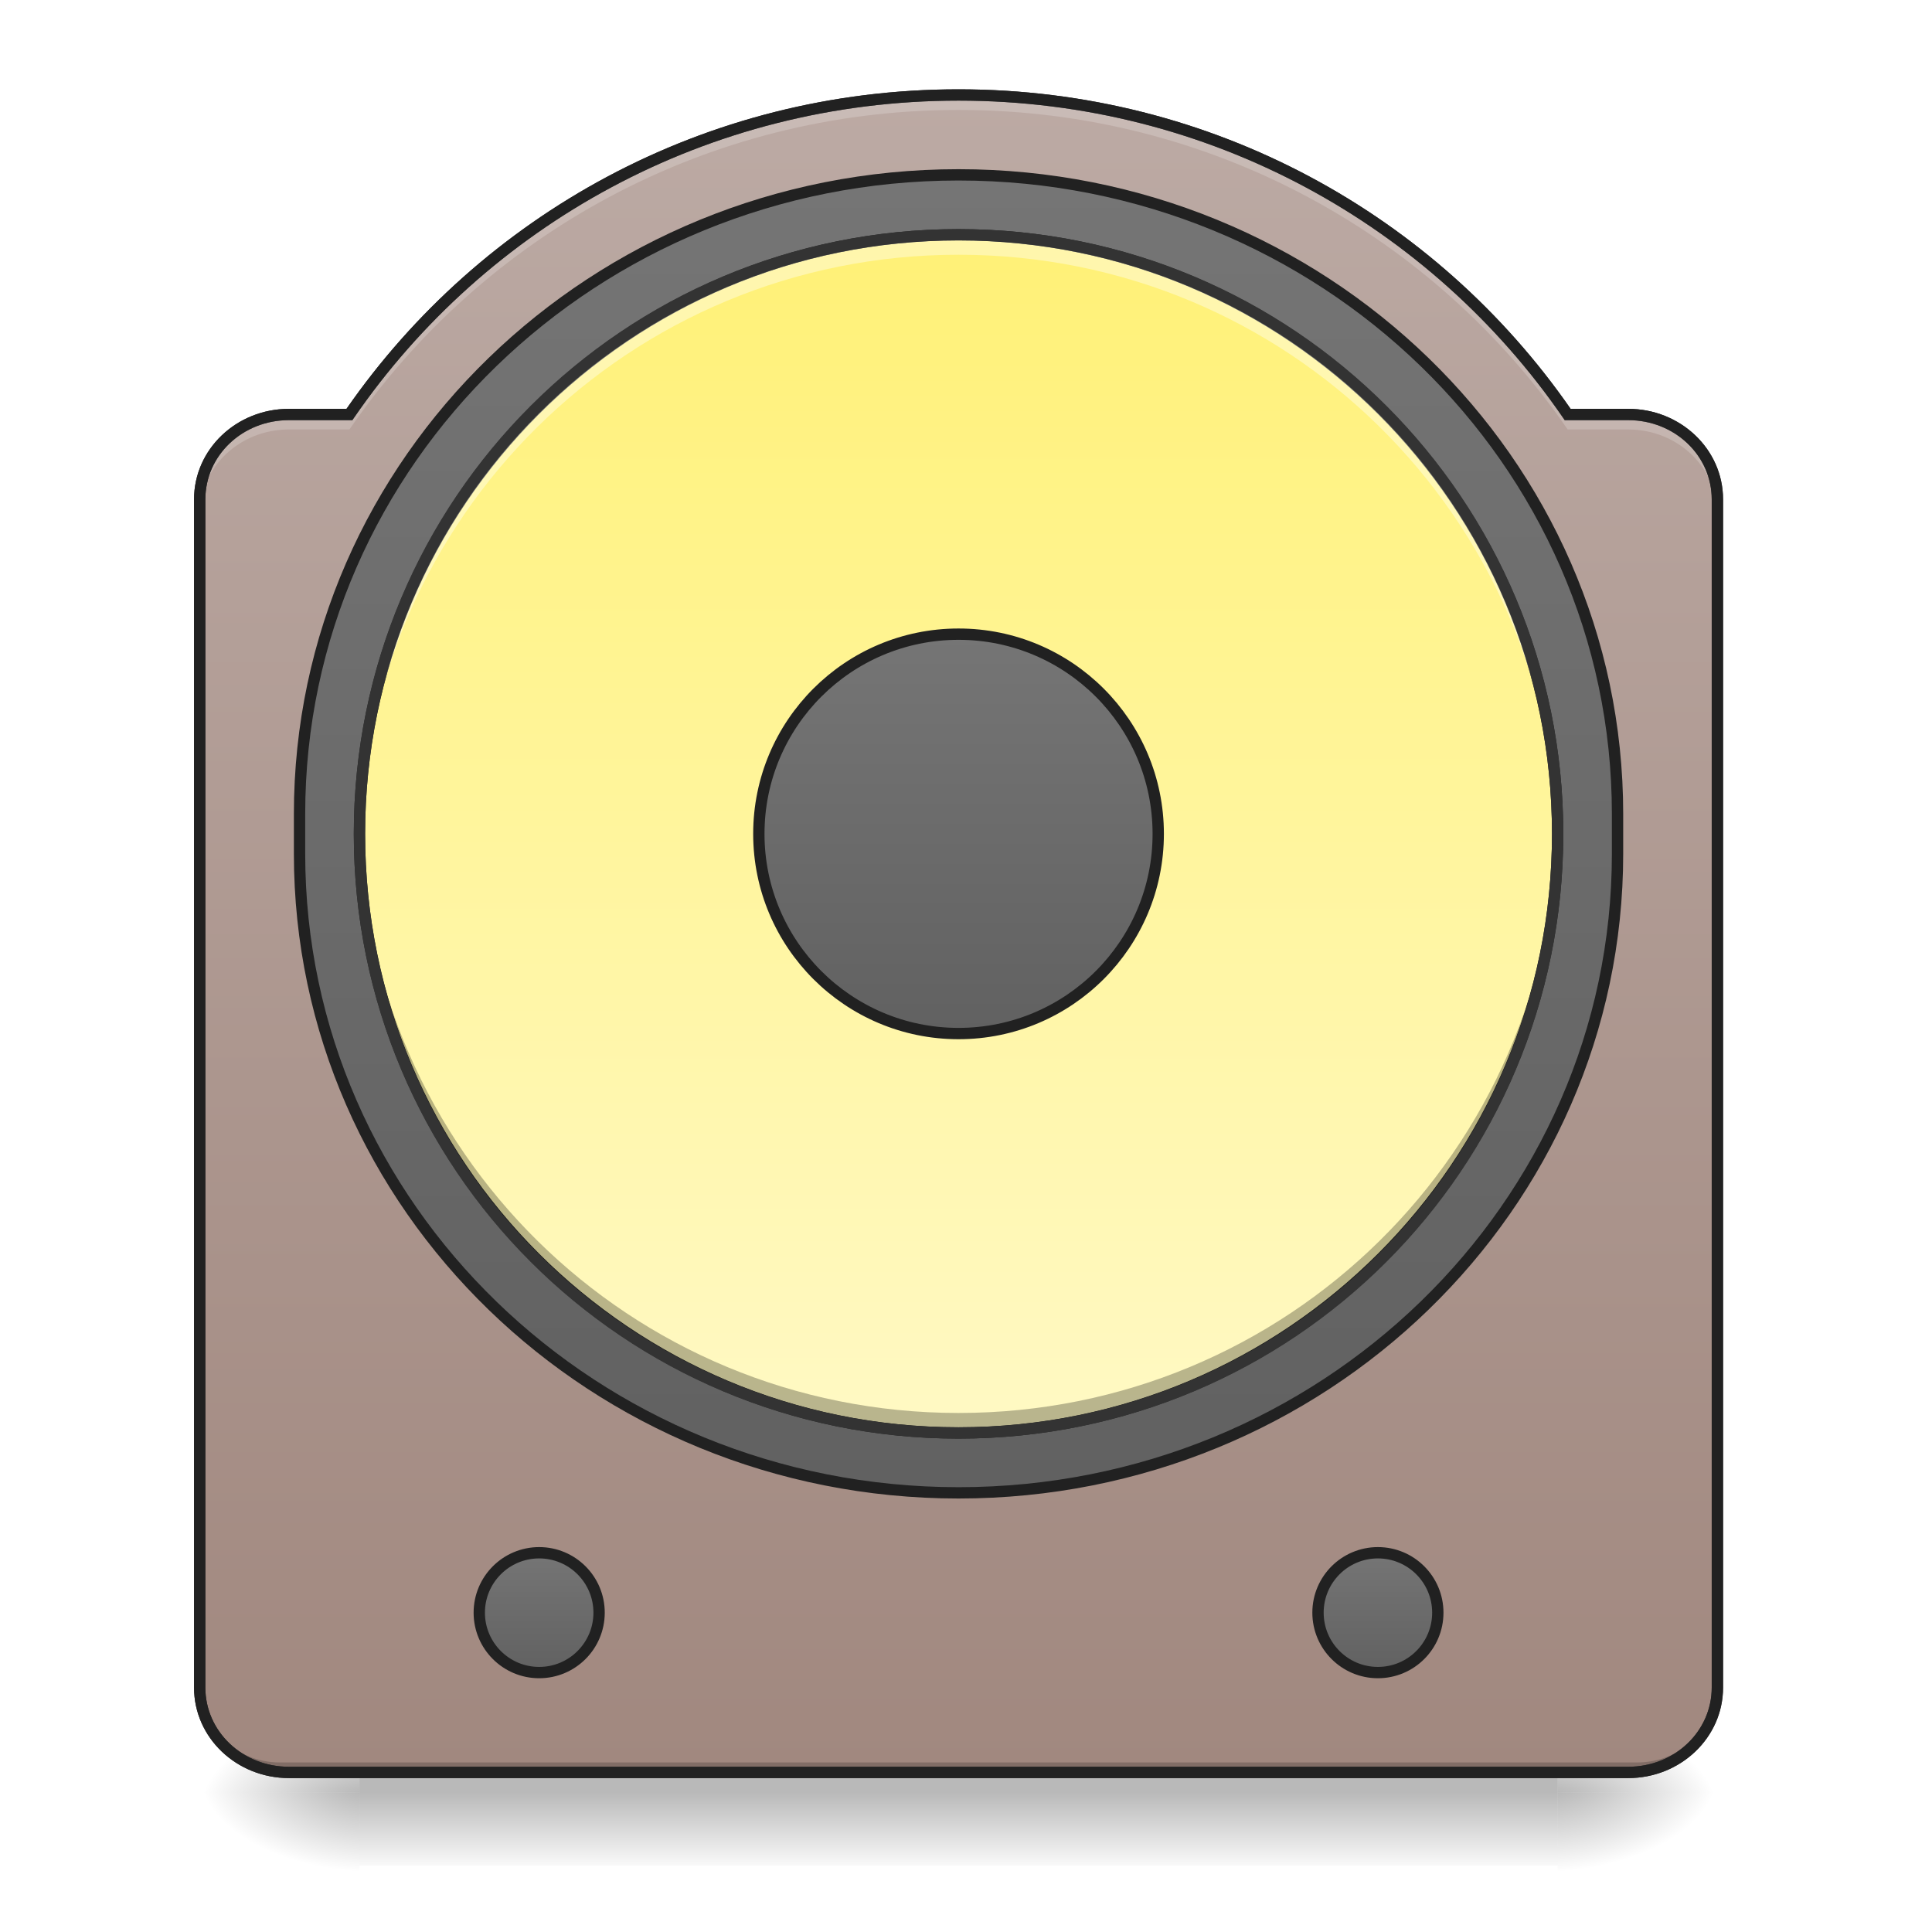
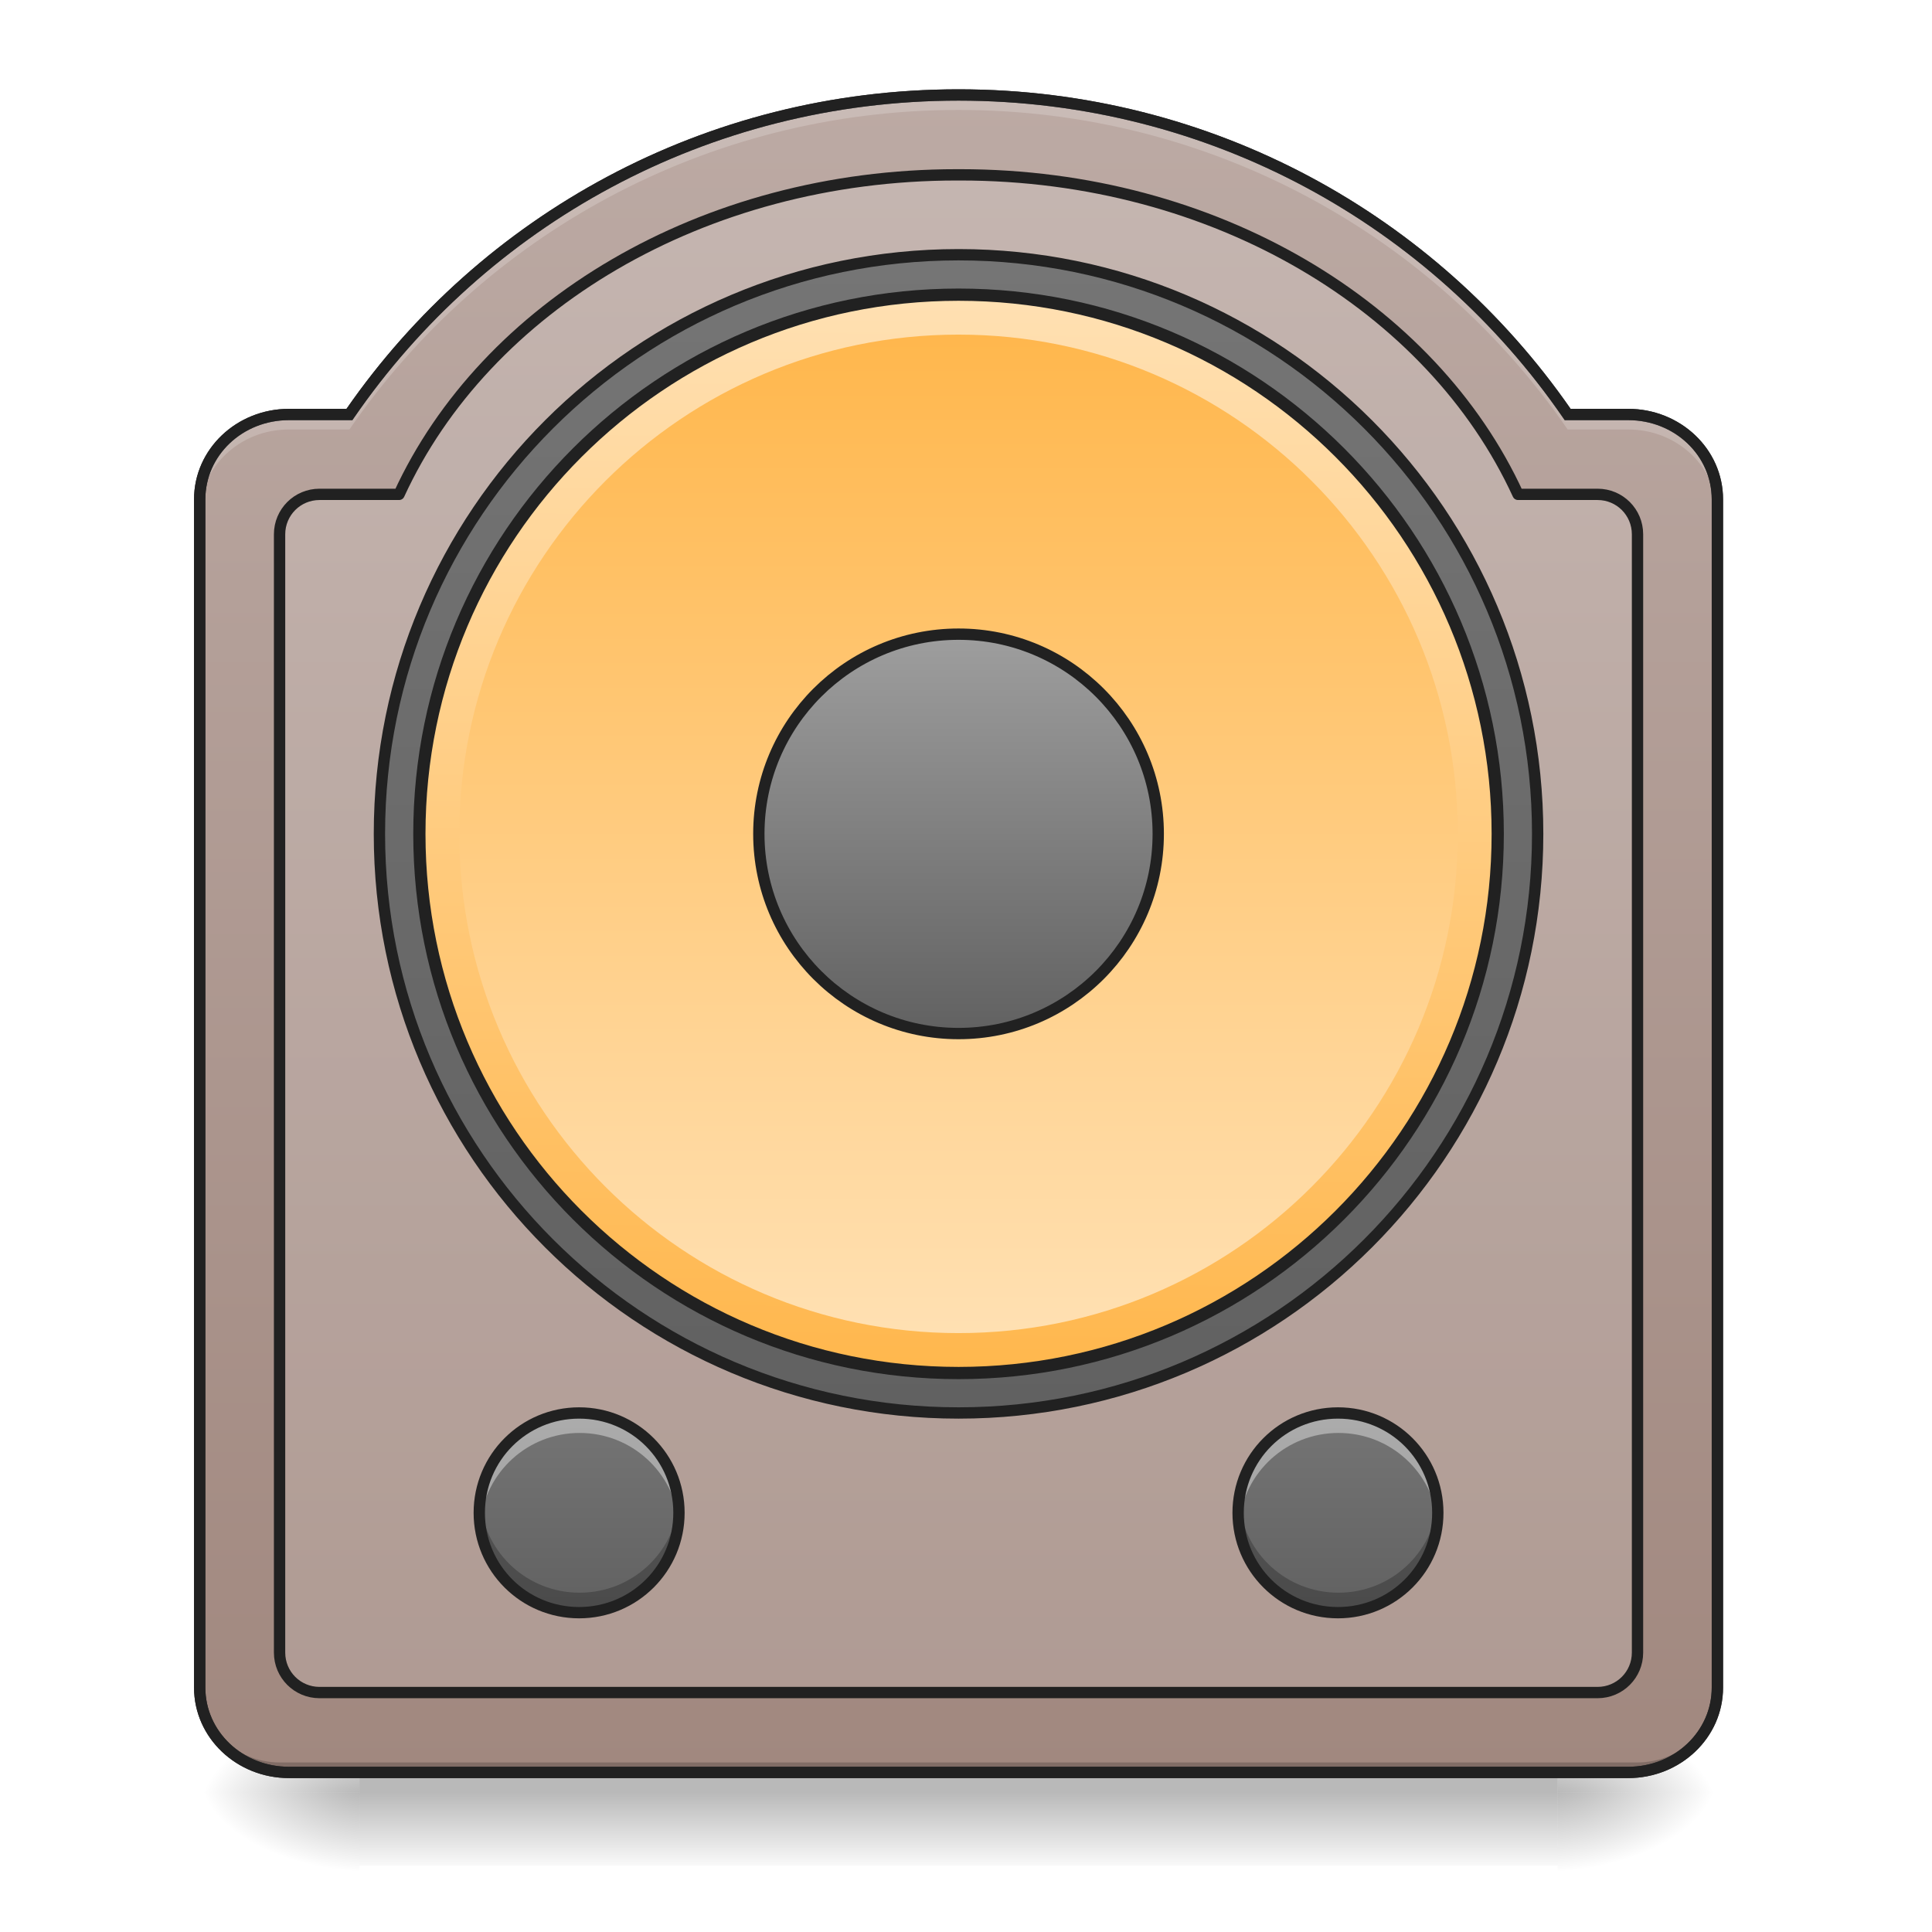
<svg xmlns="http://www.w3.org/2000/svg" width="512pt" height="512pt" viewBox="0 0 512 512" version="1.1">
  <defs>
    <linearGradient id="linear0" gradientUnits="userSpaceOnUse" x1="254" y1="233.5" x2="254" y2="254.667" gradientTransform="matrix(1.000095,0,0,1.000095,-0.000061041,241.4814)">
      <stop offset="0" style="stop-color:rgb(0%,0%,0%);stop-opacity:0.275;" />
      <stop offset="1" style="stop-color:rgb(0%,0%,0%);stop-opacity:0;" />
    </linearGradient>
    <radialGradient id="radial0" gradientUnits="userSpaceOnUse" cx="450.909" cy="189.579" fx="450.909" fy="189.579" r="21.167" gradientTransform="matrix(0.00000278673,-1.250119,-2.250215,-0.00000162462,834.0904,1043.986)">
      <stop offset="0" style="stop-color:rgb(0%,0%,0%);stop-opacity:0.314;" />
      <stop offset="0.222" style="stop-color:rgb(0%,0%,0%);stop-opacity:0.275;" />
      <stop offset="1" style="stop-color:rgb(0%,0%,0%);stop-opacity:0;" />
    </radialGradient>
    <radialGradient id="radial1" gradientUnits="userSpaceOnUse" cx="450.909" cy="189.579" fx="450.909" fy="189.579" r="21.167" gradientTransform="matrix(-0.00000278673,1.250119,2.250215,0.00000162462,-326.0418,-93.97879)">
      <stop offset="0" style="stop-color:rgb(0%,0%,0%);stop-opacity:0.314;" />
      <stop offset="0.222" style="stop-color:rgb(0%,0%,0%);stop-opacity:0.275;" />
      <stop offset="1" style="stop-color:rgb(0%,0%,0%);stop-opacity:0;" />
    </radialGradient>
    <radialGradient id="radial2" gradientUnits="userSpaceOnUse" cx="450.909" cy="189.579" fx="450.909" fy="189.579" r="21.167" gradientTransform="matrix(-0.00000278673,-1.250119,2.250215,-0.00000162462,-326.0418,1043.986)">
      <stop offset="0" style="stop-color:rgb(0%,0%,0%);stop-opacity:0.314;" />
      <stop offset="0.222" style="stop-color:rgb(0%,0%,0%);stop-opacity:0.275;" />
      <stop offset="1" style="stop-color:rgb(0%,0%,0%);stop-opacity:0;" />
    </radialGradient>
    <radialGradient id="radial3" gradientUnits="userSpaceOnUse" cx="450.909" cy="189.579" fx="450.909" fy="189.579" r="21.167" gradientTransform="matrix(0.00000278673,1.250119,-2.250215,0.00000162462,834.0903,-93.9788)">
      <stop offset="0" style="stop-color:rgb(0%,0%,0%);stop-opacity:0.314;" />
      <stop offset="0.222" style="stop-color:rgb(0%,0%,0%);stop-opacity:0.275;" />
      <stop offset="1" style="stop-color:rgb(0%,0%,0%);stop-opacity:0;" />
    </radialGradient>
    <linearGradient id="linear1" gradientUnits="userSpaceOnUse" x1="254" y1="254.667" x2="254" y2="-189.833" gradientTransform="matrix(1.000095,0,0,1.000095,0,215.0205)">
      <stop offset="0" style="stop-color:rgb(63.137%,53.333%,49.804%);stop-opacity:1;" />
      <stop offset="1" style="stop-color:rgb(73.725%,66.667%,64.314%);stop-opacity:1;" />
    </linearGradient>
-     <linearGradient id="linear2" gradientUnits="userSpaceOnUse" x1="254" y1="-142.208" x2="254" y2="207.042" gradientTransform="matrix(1,0,0,1,0,-26.45833)">
+     <linearGradient id="linear2" gradientUnits="userSpaceOnUse" x1="254" y1="-147.5" x2="254" y2="159.417">
      <stop offset="0" style="stop-color:rgb(45.882%,45.882%,45.882%);stop-opacity:1;" />
      <stop offset="1" style="stop-color:rgb(38.039%,38.039%,38.039%);stop-opacity:1;" />
    </linearGradient>
-     <linearGradient id="linear3" gradientUnits="userSpaceOnUse" x1="243.417" y1="-126.333" x2="243.417" y2="191.167" gradientTransform="matrix(1,0,0,1,0,-26.45833)">
-       <stop offset="0" style="stop-color:rgb(100%,94.51%,46.275%);stop-opacity:1;" />
-       <stop offset="1" style="stop-color:rgb(100%,97.647%,76.863%);stop-opacity:1;" />
+     <linearGradient id="linear3" gradientUnits="userSpaceOnUse" x1="230.481" y1="191.167" x2="234.95" y2="-126.333" gradientTransform="matrix(0.9,0,0,0.9,25.40002,-23.21663)">
+       <stop offset="0" style="stop-color:rgb(100%,71.765%,30.196%);stop-opacity:1;" />
+       <stop offset="1" style="stop-color:rgb(100%,87.843%,69.804%);stop-opacity:1;" />
    </linearGradient>
-     <linearGradient id="linear4" gradientUnits="userSpaceOnUse" x1="254" y1="-20.5" x2="254" y2="85.333" gradientTransform="matrix(1,0,0,1,0,-26.45833)">
+     <linearGradient id="linear4" gradientUnits="userSpaceOnUse" x1="243.417" y1="-126.333" x2="243.417" y2="191.167" gradientTransform="matrix(0.833413,0,0,0.833413,42.33738,193.963)">
+       <stop offset="0" style="stop-color:rgb(100%,71.765%,30.196%);stop-opacity:1;" />
+       <stop offset="1" style="stop-color:rgb(100%,87.843%,69.804%);stop-opacity:1;" />
+     </linearGradient>
+     <linearGradient id="linear5" gradientUnits="userSpaceOnUse" x1="254" y1="-20.5" x2="254" y2="85.333" gradientTransform="matrix(1,0,0,1,0,-26.45833)">
+       <stop offset="0" style="stop-color:rgb(61.961%,61.961%,61.961%);stop-opacity:1;" />
+       <stop offset="1" style="stop-color:rgb(38.039%,38.039%,38.039%);stop-opacity:1;" />
+     </linearGradient>
+     <linearGradient id="linear6" gradientUnits="userSpaceOnUse" x1="121.708" y1="196.458" x2="121.708" y2="228.208" gradientTransform="matrix(1.666826,0,0,1.666826,151.7089,46.99059)">
      <stop offset="0" style="stop-color:rgb(45.882%,45.882%,45.882%);stop-opacity:1;" />
      <stop offset="1" style="stop-color:rgb(38.039%,38.039%,38.039%);stop-opacity:1;" />
    </linearGradient>
-     <linearGradient id="linear5" gradientUnits="userSpaceOnUse" x1="121.708" y1="196.458" x2="121.708" y2="228.208" gradientTransform="matrix(1,0,0,1,21.16667,0)">
-       <stop offset="0" style="stop-color:rgb(45.882%,45.882%,45.882%);stop-opacity:1;" />
-       <stop offset="1" style="stop-color:rgb(38.039%,38.039%,38.039%);stop-opacity:1;" />
-     </linearGradient>
-     <linearGradient id="linear6" gradientUnits="userSpaceOnUse" x1="121.708" y1="196.458" x2="121.708" y2="228.208" gradientTransform="matrix(1,0,0,1,243.4167,0)">
+     <linearGradient id="linear7" gradientUnits="userSpaceOnUse" x1="121.708" y1="196.458" x2="121.708" y2="228.208" gradientTransform="matrix(1.666826,0,0,1.666826,-49.39359,46.99059)">
      <stop offset="0" style="stop-color:rgb(45.882%,45.882%,45.882%);stop-opacity:1;" />
      <stop offset="1" style="stop-color:rgb(38.039%,38.039%,38.039%);stop-opacity:1;" />
    </linearGradient>
  </defs>
  <g id="surface1">
    <path style=" stroke:none;fill-rule:nonzero;fill:url(#linear0);" d="M 95.258 469.711 L 412.789 469.711 L 412.789 494.41 L 95.258 494.41 Z M 95.258 469.711 " />
    <path style=" stroke:none;fill-rule:nonzero;fill:url(#radial0);" d="M 412.789 475.004 L 455.125 475.004 L 455.125 453.836 L 412.789 453.836 Z M 412.789 475.004 " />
    <path style=" stroke:none;fill-rule:nonzero;fill:url(#radial1);" d="M 95.258 475.004 L 52.922 475.004 L 52.922 496.172 L 95.258 496.172 Z M 95.258 475.004 " />
    <path style=" stroke:none;fill-rule:nonzero;fill:url(#radial2);" d="M 95.258 475.004 L 52.922 475.004 L 52.922 453.836 L 95.258 453.836 Z M 95.258 475.004 " />
    <path style=" stroke:none;fill-rule:nonzero;fill:url(#radial3);" d="M 412.789 475.004 L 455.125 475.004 L 455.125 496.172 L 412.789 496.172 Z M 412.789 475.004 " />
    <path style=" stroke:none;fill-rule:nonzero;fill:url(#linear1);" d="M 254.023 25.168 C 186.883 25.168 127.844 58.625 92.598 109.844 L 76.582 109.844 C 63.473 109.844 52.922 119.875 52.922 132.336 L 52.922 447.219 C 52.922 459.68 63.473 469.711 76.582 469.711 L 431.469 469.711 C 444.574 469.711 455.125 459.68 455.125 447.219 L 455.125 132.336 C 455.125 119.875 444.574 109.844 431.469 109.844 L 415.449 109.844 C 380.203 58.625 321.164 25.168 254.023 25.168 Z M 254.023 25.168 " />
-     <path style="fill-rule:nonzero;fill:url(#linear2);stroke-width:3;stroke-linecap:round;stroke-linejoin:miter;stroke:rgb(12.941%,12.941%,12.941%);stroke-opacity:1;stroke-miterlimit:4;" d="M 253.999 -168.668 C 350.443 -168.668 428.623 -92.855 428.623 0.667 L 428.623 11.252 C 428.623 104.77 350.443 180.583 253.999 180.583 C 157.559 180.583 79.375 104.77 79.375 11.252 L 79.375 0.667 C 79.375 -92.855 157.559 -168.668 253.999 -168.668 Z M 253.999 -168.668 " transform="matrix(1.000095,0,0,1.000095,0,215.0205)" />
-     <path style="fill-rule:nonzero;fill:url(#linear3);stroke-width:3;stroke-linecap:round;stroke-linejoin:miter;stroke:rgb(12.941%,12.941%,12.941%);stroke-opacity:1;stroke-miterlimit:4;" d="M 253.999 -152.791 C 341.674 -152.791 412.75 -81.716 412.75 5.959 C 412.75 93.635 341.674 164.71 253.999 164.71 C 166.324 164.71 95.249 93.635 95.249 5.959 C 95.249 -81.716 166.324 -152.791 253.999 -152.791 Z M 253.999 -152.791 " transform="matrix(1.000095,0,0,1.000095,0,215.0205)" />
-     <path style="fill-rule:nonzero;fill:url(#linear4);stroke-width:3;stroke-linecap:round;stroke-linejoin:miter;stroke:rgb(12.941%,12.941%,12.941%);stroke-opacity:1;stroke-miterlimit:4;" d="M 253.999 -46.957 C 283.227 -46.957 306.916 -23.268 306.916 5.959 C 306.916 35.183 283.227 58.876 253.999 58.876 C 224.775 58.876 201.082 35.183 201.082 5.959 C 201.082 -23.268 224.775 -46.957 253.999 -46.957 Z M 253.999 -46.957 " transform="matrix(1.000095,0,0,1.000095,0,215.0205)" />
+     <path style="fill-rule:nonzero;fill:rgb(98.431%,98.431%,98.431%);fill-opacity:0.157;stroke-width:11.339;stroke-linecap:round;stroke-linejoin:round;stroke:rgb(12.941%,12.941%,12.941%);stroke-opacity:1;stroke-miterlimit:4;" d="M 958.137 175.111 C 702.763 175.111 485.756 307.574 399.662 495.115 L 320.004 495.115 C 297.846 495.115 279.998 512.963 279.998 535.121 L 279.998 1655.113 C 279.998 1677.271 297.846 1695.119 320.004 1695.119 L 1600.005 1695.119 C 1622.163 1695.119 1639.996 1677.271 1639.996 1655.113 L 1639.996 535.121 C 1639.996 512.963 1622.163 495.115 1600.005 495.115 L 1520.347 495.115 C 1434.238 307.574 1217.246 175.111 961.857 175.111 Z M 958.137 175.111 " transform="matrix(0.264609,0,0,0.264609,0,0)" />
+     <path style="fill-rule:nonzero;fill:url(#linear2);stroke-width:3;stroke-linecap:round;stroke-linejoin:round;stroke:rgb(12.941%,12.941%,12.941%);stroke-opacity:1;stroke-miterlimit:4;" d="M 253.999 -147.499 C 338.753 -147.499 407.457 -78.794 407.457 5.959 C 407.457 90.709 338.753 159.417 253.999 159.417 C 169.246 159.417 100.541 90.709 100.541 5.959 C 100.541 -78.794 169.246 -147.499 253.999 -147.499 Z M 253.999 -147.499 " transform="matrix(1.000095,0,0,1.000095,0,215.0205)" />
+     <path style="fill-rule:nonzero;fill:url(#linear3);stroke-width:3.24;stroke-linecap:round;stroke-linejoin:miter;stroke:rgb(12.941%,12.941%,12.941%);stroke-opacity:1;stroke-miterlimit:4;" d="M 253.999 -136.918 C 332.91 -136.918 396.876 -72.951 396.876 5.959 C 396.876 84.866 332.91 148.832 253.999 148.832 C 175.093 148.832 111.126 84.866 111.126 5.959 C 111.126 -72.951 175.093 -136.918 253.999 -136.918 Z M 253.999 -136.918 " transform="matrix(1.000095,0,0,1.000095,0,215.0205)" />
+     <path style=" stroke:none;fill-rule:nonzero;fill:url(#linear4);" d="M 254.023 88.676 C 327.094 88.676 386.328 147.91 386.328 220.98 C 386.328 294.051 327.094 353.285 254.023 353.285 C 180.953 353.285 121.719 294.051 121.719 220.98 C 121.719 147.91 180.953 88.676 254.023 88.676 Z M 254.023 88.676 " />
+     <path style="fill-rule:nonzero;fill:url(#linear5);stroke-width:3;stroke-linecap:round;stroke-linejoin:miter;stroke:rgb(12.941%,12.941%,12.941%);stroke-opacity:1;stroke-miterlimit:4;" d="M 253.999 -46.957 C 283.227 -46.957 306.916 -23.268 306.916 5.959 C 306.916 35.183 283.227 58.876 253.999 58.876 C 224.775 58.876 201.082 35.183 201.082 5.959 C 201.082 -23.268 224.775 -46.957 253.999 -46.957 Z M 253.999 -46.957 " transform="matrix(1.000095,0,0,1.000095,0,215.0205)" />
    <path style=" stroke:none;fill-rule:nonzero;fill:rgb(0%,0%,0%);fill-opacity:0.196;" d="M 74.09 469.711 C 62.363 469.711 52.922 460.27 52.922 448.543 L 52.922 445.898 C 52.922 457.625 62.363 467.066 74.09 467.066 L 433.957 467.066 C 445.684 467.066 455.125 457.625 455.125 445.898 L 455.125 448.543 C 455.125 460.27 445.684 469.711 433.957 469.711 Z M 74.09 469.711 " />
    <path style=" stroke:none;fill-rule:nonzero;fill:rgb(20%,20%,20%);fill-opacity:1;" d="M 254.023 23.668 C 186.672 23.668 127.391 57.102 91.824 108.344 L 76.582 108.344 C 62.707 108.344 51.422 119.027 51.422 132.336 L 51.422 447.219 C 51.422 460.527 62.707 471.211 76.582 471.211 L 431.469 471.211 C 445.34 471.211 456.629 460.527 456.629 447.219 L 456.629 132.336 C 456.629 119.027 445.34 108.344 431.469 108.344 L 416.227 108.344 C 380.656 57.102 321.379 23.668 254.023 23.668 Z M 254.023 26.668 C 320.668 26.668 379.238 59.871 414.215 110.695 L 414.664 111.344 L 431.469 111.344 C 443.809 111.344 453.625 120.723 453.625 132.336 L 453.625 447.219 C 453.625 458.832 443.809 468.211 431.469 468.211 L 76.582 468.211 C 64.238 468.211 54.422 458.832 54.422 447.219 L 54.422 132.336 C 54.422 120.723 64.238 111.344 76.582 111.344 L 93.387 111.344 L 93.832 110.695 C 128.809 59.871 187.383 26.668 254.023 26.668 Z M 254.023 26.668 " />
-     <path style=" stroke:none;fill-rule:nonzero;fill:rgb(100%,100%,100%);fill-opacity:0.392;" d="M 254.023 62.215 C 166.066 62.215 95.258 133.023 95.258 220.98 C 95.258 221.863 95.27 222.746 95.281 223.625 C 96.688 136.898 166.953 67.508 254.023 67.508 C 341.098 67.508 411.363 136.898 412.766 223.625 C 412.781 222.746 412.789 221.863 412.789 220.98 C 412.789 133.023 341.98 62.215 254.023 62.215 Z M 254.023 62.215 " />
-     <path style=" stroke:none;fill-rule:nonzero;fill:rgb(0%,0%,0%);fill-opacity:0.275;" d="M 254.023 379.746 C 166.066 379.746 95.258 308.934 95.258 220.98 C 95.258 220.094 95.27 219.215 95.281 218.332 C 96.688 305.059 166.953 374.453 254.023 374.453 C 341.098 374.453 411.363 305.059 412.766 218.332 C 412.781 219.215 412.789 220.094 412.789 220.98 C 412.789 308.934 341.98 379.746 254.023 379.746 Z M 254.023 379.746 " />
-     <path style=" stroke:none;fill-rule:nonzero;fill:rgb(20%,20%,20%);fill-opacity:1;" d="M 254.023 60.715 C 165.262 60.715 93.758 132.219 93.758 220.98 C 93.758 309.742 165.262 381.246 254.023 381.246 C 342.785 381.246 414.289 309.742 414.289 220.98 C 414.289 132.219 342.785 60.715 254.023 60.715 Z M 254.023 63.715 C 341.176 63.715 411.289 133.828 411.289 220.98 C 411.289 308.129 341.176 378.246 254.023 378.246 C 166.875 378.246 96.758 308.129 96.758 220.98 C 96.758 133.828 166.875 63.715 254.023 63.715 Z M 254.023 63.715 " />
    <path style=" stroke:none;fill-rule:nonzero;fill:rgb(100%,100%,100%);fill-opacity:0.196;" d="M 254.023 25.168 C 186.883 25.168 127.844 58.625 92.598 109.844 L 76.582 109.844 C 63.473 109.844 52.922 119.875 52.922 132.336 L 52.922 136.305 C 52.922 123.844 63.473 113.812 76.582 113.812 L 92.598 113.812 C 127.844 62.594 186.883 29.137 254.023 29.137 C 321.164 29.137 380.203 62.594 415.449 113.812 L 431.469 113.812 C 444.574 113.812 455.125 123.844 455.125 136.305 L 455.125 132.336 C 455.125 119.875 444.574 109.844 431.469 109.844 L 415.449 109.844 C 380.203 58.625 321.164 25.168 254.023 25.168 Z M 254.023 25.168 " />
    <path style=" stroke:none;fill-rule:nonzero;fill:rgb(12.941%,12.941%,12.941%);fill-opacity:1;" d="M 254.023 23.668 C 186.672 23.668 127.391 57.102 91.824 108.344 L 76.582 108.344 C 62.707 108.344 51.422 119.027 51.422 132.336 L 51.422 447.219 C 51.422 460.527 62.707 471.211 76.582 471.211 L 431.469 471.211 C 445.34 471.211 456.629 460.527 456.629 447.219 L 456.629 132.336 C 456.629 119.027 445.34 108.344 431.469 108.344 L 416.227 108.344 C 380.656 57.102 321.379 23.668 254.023 23.668 Z M 254.023 26.668 C 320.668 26.668 379.238 59.871 414.215 110.695 L 414.664 111.344 L 431.469 111.344 C 443.809 111.344 453.625 120.723 453.625 132.336 L 453.625 447.219 C 453.625 458.832 443.809 468.211 431.469 468.211 L 76.582 468.211 C 64.238 468.211 54.422 458.832 54.422 447.219 L 54.422 132.336 C 54.422 120.723 64.238 111.344 76.582 111.344 L 93.387 111.344 L 93.832 110.695 C 128.809 59.871 187.383 26.668 254.023 26.668 Z M 254.023 26.668 " />
-     <path style="fill-rule:nonzero;fill:url(#linear5);stroke-width:3;stroke-linecap:round;stroke-linejoin:miter;stroke:rgb(12.941%,12.941%,12.941%);stroke-opacity:1;stroke-miterlimit:4;" d="M 142.873 196.457 C 151.642 196.457 158.75 203.565 158.75 212.334 C 158.75 221.099 151.642 228.208 142.873 228.208 C 134.108 228.208 127 221.099 127 212.334 C 127 203.565 134.108 196.457 142.873 196.457 Z M 142.873 196.457 " transform="matrix(1.000095,0,0,1.000095,0,215.0205)" />
-     <path style="fill-rule:nonzero;fill:url(#linear6);stroke-width:3;stroke-linecap:round;stroke-linejoin:miter;stroke:rgb(12.941%,12.941%,12.941%);stroke-opacity:1;stroke-miterlimit:4;" d="M 365.125 196.457 C 373.894 196.457 380.999 203.565 380.999 212.334 C 380.999 221.099 373.894 228.208 365.125 228.208 C 356.357 228.208 349.252 221.099 349.252 212.334 C 349.252 203.565 356.357 196.457 365.125 196.457 Z M 365.125 196.457 " transform="matrix(1.000095,0,0,1.000095,0,215.0205)" />
+     <path style=" stroke:none;fill-rule:nonzero;fill:url(#linear6);" d="M 354.574 374.453 C 369.191 374.453 381.035 386.301 381.035 400.914 C 381.035 415.527 369.191 427.375 354.574 427.375 C 339.961 427.375 328.113 415.527 328.113 400.914 C 328.113 386.301 339.961 374.453 354.574 374.453 Z M 354.574 374.453 " />
+     <path style=" stroke:none;fill-rule:nonzero;fill:rgb(100%,100%,100%);fill-opacity:0.392;" d="M 354.707 374.453 C 340.047 374.453 328.246 386.254 328.246 400.914 C 328.246 401.805 328.289 402.688 328.375 403.559 C 329.695 390.152 340.941 379.746 354.707 379.746 C 368.473 379.746 379.715 390.152 381.035 403.559 C 381.121 402.688 381.168 401.805 381.168 400.914 C 381.168 386.254 369.363 374.453 354.707 374.453 Z M 354.707 374.453 " />
+     <path style=" stroke:none;fill-rule:nonzero;fill:rgb(0%,0%,0%);fill-opacity:0.235;" d="M 354.707 427.375 C 340.047 427.375 328.246 415.574 328.246 400.914 C 328.246 400.02 328.289 399.137 328.375 398.266 C 329.695 411.676 340.941 422.082 354.707 422.082 C 368.473 422.082 379.715 411.676 381.035 398.266 C 381.121 399.137 381.168 400.02 381.168 400.914 C 381.168 415.574 369.363 427.375 354.707 427.375 Z M 354.707 427.375 " />
+     <path style=" stroke:none;fill-rule:nonzero;fill:rgb(12.941%,12.941%,12.941%);fill-opacity:1;" d="M 354.574 372.953 C 339.109 372.953 326.613 385.449 326.613 400.914 C 326.613 416.379 339.109 428.875 354.574 428.875 C 370.039 428.875 382.535 416.379 382.535 400.914 C 382.535 385.449 370.039 372.953 354.574 372.953 Z M 354.574 375.953 C 368.43 375.953 379.535 387.059 379.535 400.914 C 379.535 414.766 368.43 425.875 354.574 425.875 C 340.719 425.875 329.617 414.766 329.617 400.914 C 329.617 387.059 340.719 375.953 354.574 375.953 Z M 354.574 375.953 " />
+     <path style=" stroke:none;fill-rule:nonzero;fill:url(#linear7);" d="M 153.473 374.453 C 168.086 374.453 179.934 386.301 179.934 400.914 C 179.934 415.527 168.086 427.375 153.473 427.375 C 138.859 427.375 127.012 415.527 127.012 400.914 C 127.012 386.301 138.859 374.453 153.473 374.453 Z M 153.473 374.453 " />
+     <path style=" stroke:none;fill-rule:nonzero;fill:rgb(100%,100%,100%);fill-opacity:0.392;" d="M 153.602 374.453 C 138.945 374.453 127.141 386.254 127.141 400.914 C 127.141 401.805 127.188 402.688 127.273 403.559 C 128.594 390.152 139.836 379.746 153.602 379.746 C 167.367 379.746 178.613 390.152 179.934 403.559 C 180.02 402.688 180.062 401.805 180.062 400.914 C 180.062 386.254 168.262 374.453 153.602 374.453 Z M 153.602 374.453 " />
+     <path style=" stroke:none;fill-rule:nonzero;fill:rgb(0%,0%,0%);fill-opacity:0.235;" d="M 153.602 427.375 C 138.945 427.375 127.141 415.574 127.141 400.914 C 127.141 400.02 127.188 399.137 127.273 398.266 C 128.594 411.676 139.836 422.082 153.602 422.082 C 167.367 422.082 178.613 411.676 179.934 398.266 C 180.02 399.137 180.062 400.02 180.062 400.914 C 180.062 415.574 168.262 427.375 153.602 427.375 Z M 153.602 427.375 " />
+     <path style=" stroke:none;fill-rule:nonzero;fill:rgb(12.941%,12.941%,12.941%);fill-opacity:1;" d="M 153.473 372.953 C 138.008 372.953 125.512 385.449 125.512 400.914 C 125.512 416.379 138.008 428.875 153.473 428.875 C 168.938 428.875 181.434 416.379 181.434 400.914 C 181.434 385.449 168.938 372.953 153.473 372.953 Z M 153.473 375.953 C 167.328 375.953 178.434 387.059 178.434 400.914 C 178.434 414.766 167.328 425.875 153.473 425.875 C 139.617 425.875 128.512 414.766 128.512 400.914 C 128.512 387.059 139.617 375.953 153.473 375.953 Z M 153.473 375.953 " />
  </g>
</svg>
